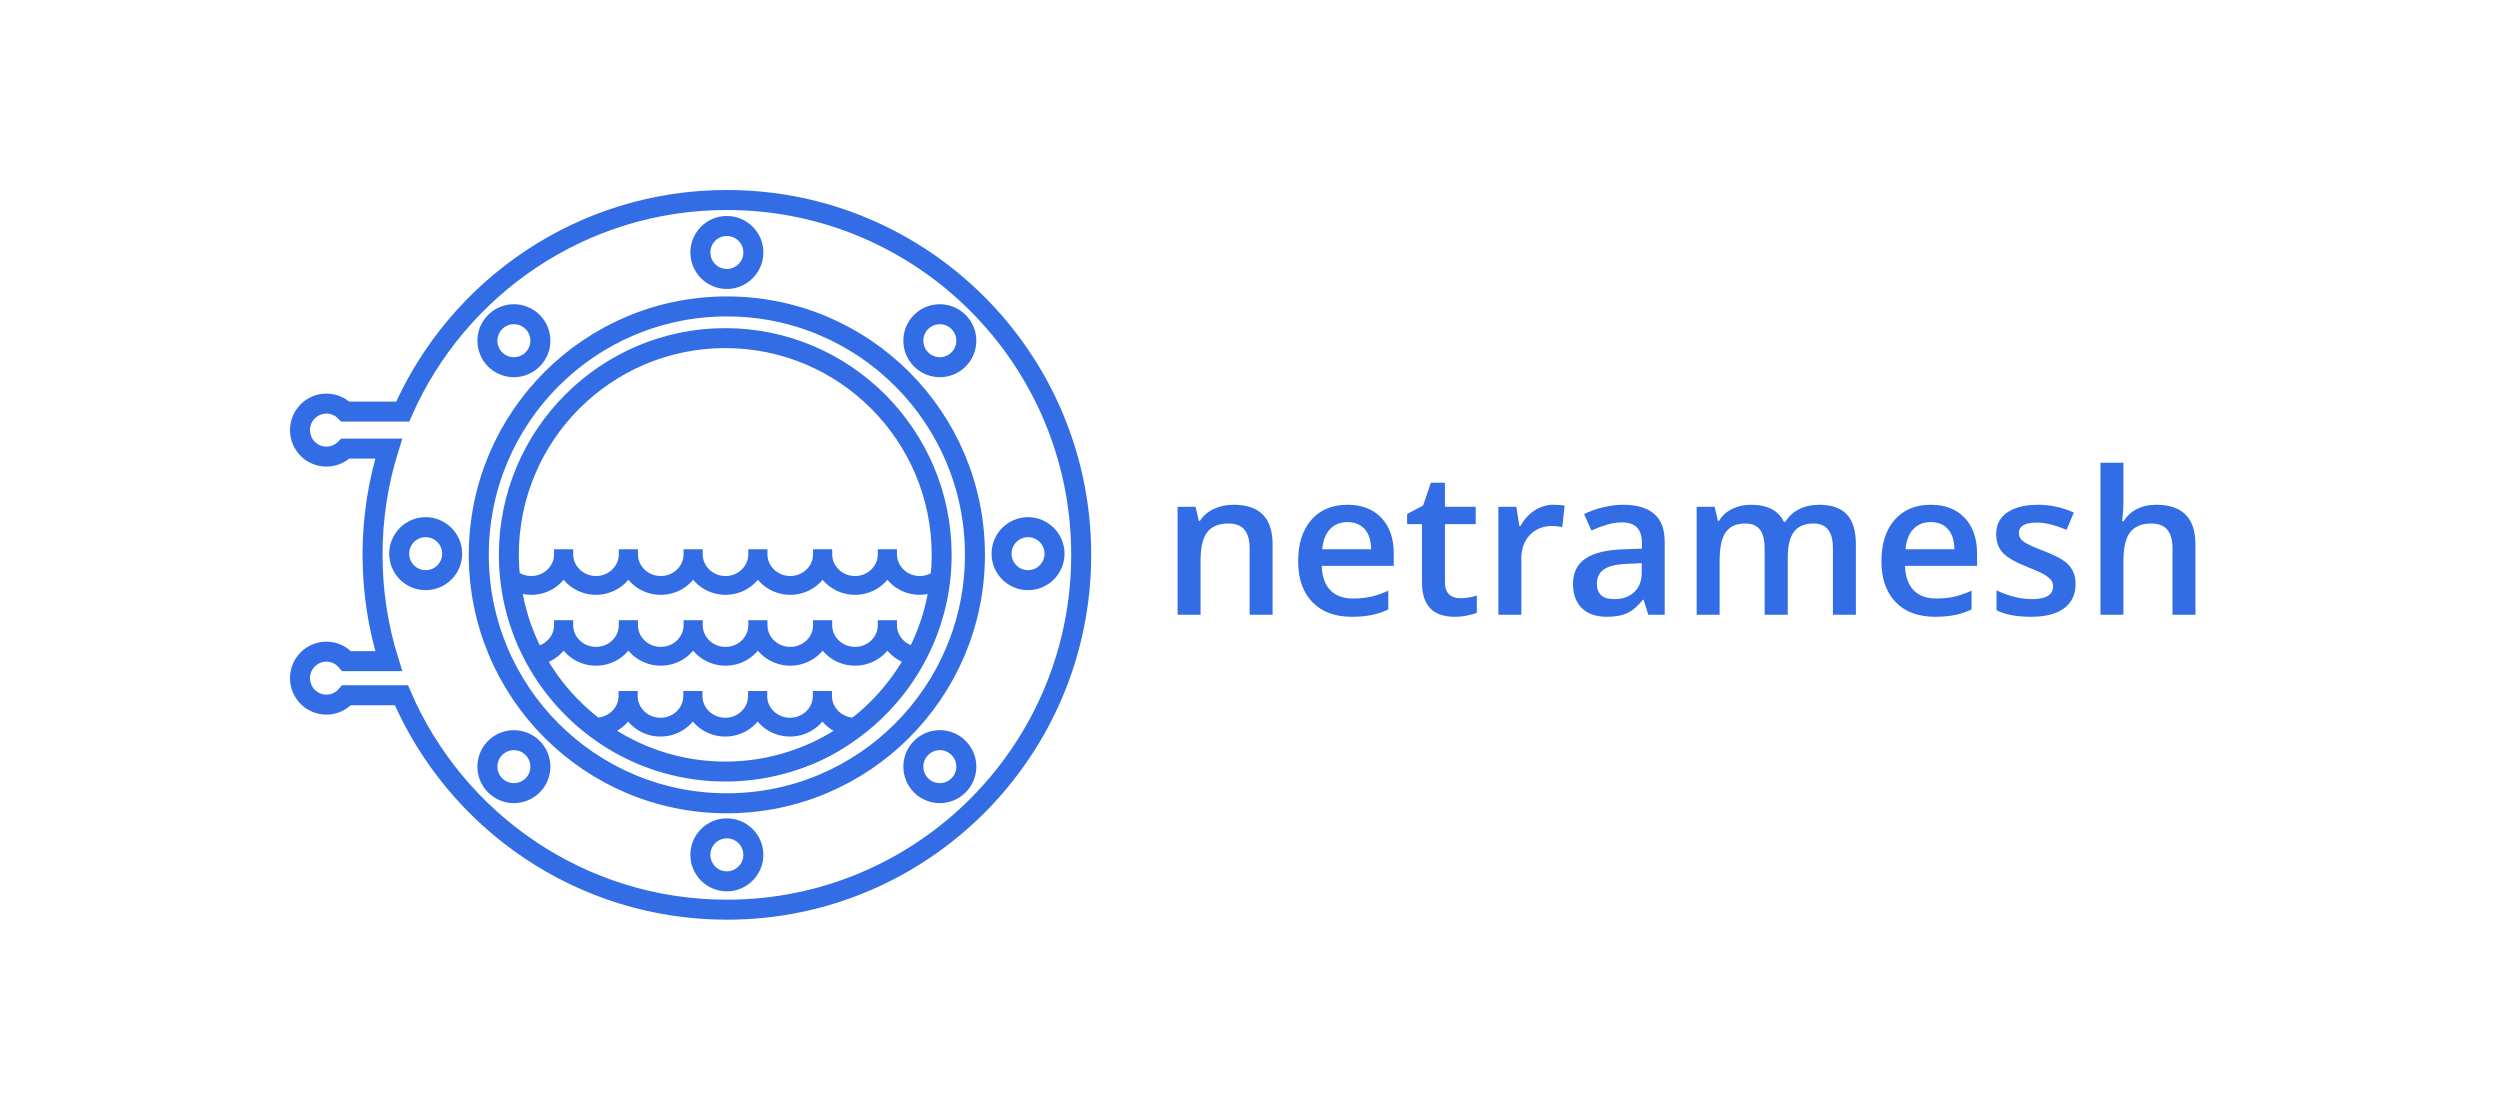
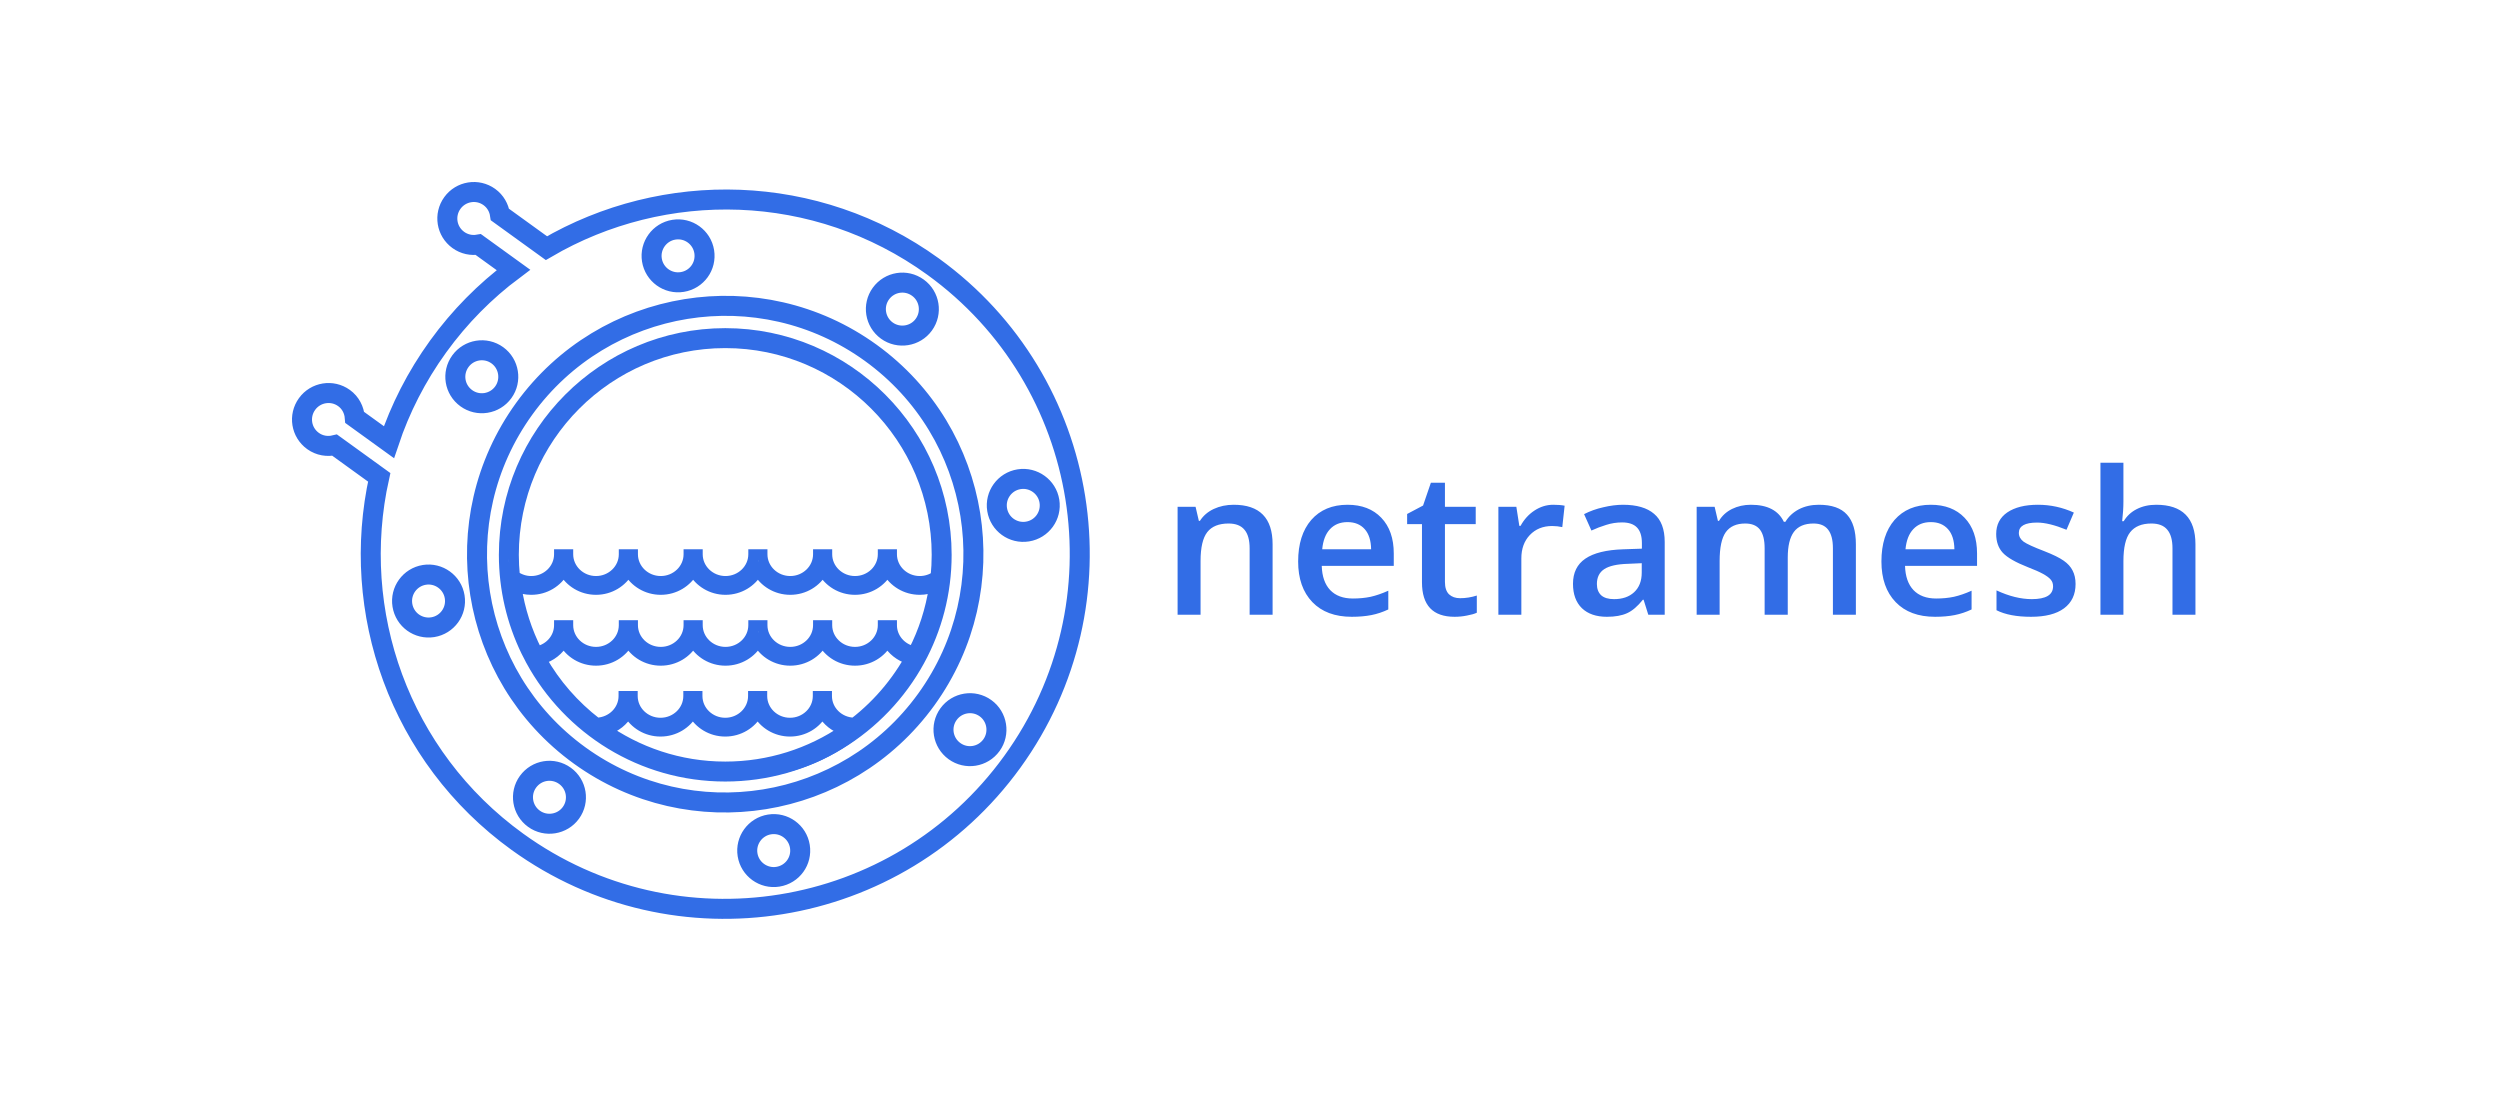
<svg xmlns="http://www.w3.org/2000/svg" style="isolation:isolate" viewBox="0 0 250 110" width="250" height="110">
  <defs>
-     <clipPath id="_clipPath_gedwu1esyRJFpoOjzhRTr7itoMGDwVin">
+     <clipPath id="_clipPath_k7heaXqJPBfzQLJ5CenzCCygL1WnTeNB">
      <rect width="250" height="110" />
    </clipPath>
  </defs>
-   <g clip-path="url(#_clipPath_gedwu1esyRJFpoOjzhRTr7itoMGDwVin)">
-     <path d=" M 102.807 58.015 C 101.338 58.015 100.157 56.836 100.157 55.365 C 100.157 53.91 101.338 52.717 102.807 52.717 C 104.262 52.717 105.453 53.91 105.453 55.365 C 105.453 56.836 104.262 58.015 102.807 58.015 Z  M 72.688 80.328 C 58.985 80.328 47.879 69.205 47.879 55.484 C 47.879 41.763 58.985 30.642 72.688 30.642 C 86.387 30.642 97.494 41.763 97.494 55.484 C 97.494 69.205 86.387 80.328 72.688 80.328 Z  M 95.854 78.539 C 95.338 79.054 94.66 79.312 93.981 79.312 C 93.304 79.312 92.626 79.056 92.108 78.537 C 91.078 77.508 91.08 75.822 92.109 74.793 C 92.628 74.273 93.307 74.015 93.984 74.015 C 94.662 74.015 95.34 74.275 95.856 74.791 C 96.893 75.83 96.895 77.498 95.854 78.539 Z  M 72.688 88.133 C 71.217 88.133 70.037 86.941 70.037 85.486 C 70.037 84.017 71.217 82.838 72.688 82.838 C 74.144 82.838 75.336 84.017 75.336 85.486 C 75.336 86.941 74.144 88.133 72.688 88.133 Z  M 53.264 78.537 C 52.744 79.054 52.067 79.314 51.39 79.314 C 50.713 79.314 50.035 79.054 49.516 78.535 C 48.486 77.506 48.479 75.828 49.516 74.789 C 50.03 74.275 50.708 74.017 51.387 74.017 C 52.066 74.017 52.745 74.275 53.26 74.791 C 54.301 75.83 54.292 77.508 53.264 78.537 Z  M 49.516 32.199 C 50.034 31.679 50.712 31.422 51.389 31.422 C 52.067 31.422 52.744 31.681 53.26 32.197 C 54.299 33.234 54.299 34.904 53.26 35.943 C 52.744 36.459 52.066 36.719 51.387 36.719 C 50.71 36.719 50.032 36.461 49.514 35.943 C 48.484 34.914 48.484 33.228 49.516 32.199 Z  M 72.688 22.599 C 74.144 22.599 75.336 23.781 75.336 25.25 C 75.336 26.705 74.144 27.896 72.688 27.896 C 71.217 27.896 70.037 26.705 70.037 25.25 C 70.037 23.781 71.217 22.599 72.688 22.599 Z  M 92.111 32.195 C 92.625 31.681 93.304 31.424 93.982 31.424 C 94.66 31.424 95.34 31.681 95.855 32.197 C 96.895 33.236 96.887 34.912 95.858 35.941 C 95.338 36.461 94.661 36.72 93.984 36.72 C 93.308 36.72 92.63 36.461 92.109 35.941 C 91.08 34.912 91.072 33.234 92.111 32.195 Z  M 42.569 58.015 C 41.101 58.015 39.92 56.836 39.92 55.365 C 39.92 53.91 41.101 52.717 42.569 52.717 C 44.025 52.717 45.216 53.91 45.216 55.365 C 45.216 56.836 44.025 58.015 42.569 58.015 Z  M 72.688 20 C 58.209 20 45.767 28.699 40.269 41.16 L 34.536 41.16 C 34.055 40.668 33.387 40.359 32.649 40.359 C 31.18 40.359 30 41.551 30 43.008 C 30 44.478 31.18 45.658 32.649 45.658 C 33.388 45.658 34.058 45.351 34.539 44.857 L 38.872 44.857 C 37.822 48.213 37.254 51.782 37.254 55.484 C 37.254 59.186 37.822 62.756 38.872 66.111 L 34.657 66.111 C 34.171 65.539 33.454 65.164 32.649 65.164 C 31.18 65.164 30 66.357 30 67.812 C 30 69.283 31.18 70.463 32.649 70.463 C 33.45 70.463 34.163 70.097 34.65 69.529 L 40.144 69.529 C 45.577 82.139 58.1 90.969 72.688 90.969 C 92.254 90.969 108.119 75.082 108.119 55.484 C 108.119 35.885 92.254 20 72.688 20 Z " fill="rgb(255,255,255)" vector-effect="non-scaling-stroke" stroke-width="2" stroke="rgb(50,109,230)" stroke-linejoin="miter" stroke-linecap="square" stroke-miterlimit="3" />
+   <g clip-path="url(#_clipPath_k7heaXqJPBfzQLJ5CenzCCygL1WnTeNB)">
+     <path d=" M 95.45 75.114 C 94.259 74.253 93.993 72.606 94.854 71.414 C 95.707 70.235 97.363 69.96 98.553 70.821 C 99.733 71.673 99.999 73.338 99.146 74.517 C 98.285 75.709 96.629 75.967 95.45 75.114 Z  M 57.968 75.551 C 46.863 67.523 44.379 52.002 52.418 40.883 C 60.457 29.763 75.972 27.257 87.078 35.285 C 98.179 43.311 100.665 58.831 92.627 69.95 C 84.588 81.07 69.07 83.577 57.968 75.551 Z  M 77.79 87.673 C 77.071 87.789 76.37 87.6 75.82 87.203 C 75.271 86.806 74.872 86.201 74.756 85.477 C 74.524 84.04 75.513 82.675 76.95 82.444 C 77.675 82.326 78.377 82.515 78.925 82.912 C 79.475 83.309 79.872 83.917 79.988 84.637 C 80.22 86.087 79.244 87.44 77.79 87.673 Z  M 53.396 81.876 C 52.204 81.015 51.946 79.357 52.798 78.178 C 53.659 76.988 55.306 76.724 56.498 77.585 C 57.678 78.438 57.953 80.092 57.092 81.283 C 56.24 82.462 54.576 82.729 53.396 81.876 Z  M 43.276 62.72 C 42.552 62.834 41.851 62.648 41.302 62.252 C 40.754 61.855 40.357 61.247 40.24 60.523 C 40.008 59.085 40.986 57.721 42.435 57.487 C 43.152 57.371 43.853 57.559 44.403 57.957 C 44.953 58.355 45.353 58.962 45.468 59.682 C 45.703 61.134 44.712 62.488 43.276 62.72 Z  M 67.387 22.971 C 68.111 22.853 68.811 23.042 69.36 23.439 C 69.909 23.836 70.306 24.443 70.422 25.163 C 70.656 26.612 69.678 27.966 68.227 28.199 C 67.507 28.315 66.805 28.128 66.255 27.731 C 65.706 27.334 65.308 26.728 65.191 26.004 C 64.96 24.567 65.947 23.201 67.387 22.971 Z  M 91.79 28.767 C 92.97 29.62 93.243 31.276 92.382 32.467 C 91.53 33.646 89.866 33.913 88.686 33.06 C 87.494 32.198 87.236 30.541 88.088 29.362 C 88.949 28.172 90.598 27.905 91.79 28.767 Z  M 101.908 47.923 C 102.626 47.807 103.327 47.997 103.876 48.394 C 104.426 48.791 104.826 49.398 104.941 50.118 C 105.175 51.569 104.187 52.923 102.75 53.154 C 102.024 53.271 101.324 53.084 100.775 52.687 C 100.227 52.291 99.83 51.684 99.712 50.958 C 99.481 49.521 100.458 48.156 101.908 47.923 Z  M 46.632 39.823 C 45.442 38.963 45.176 37.316 46.038 36.123 C 46.89 34.944 48.546 34.669 49.736 35.529 C 50.916 36.382 51.182 38.047 50.33 39.226 C 49.468 40.418 47.812 40.676 46.632 39.823 Z  M 93.312 26.661 C 81.578 18.178 66.399 17.938 54.643 24.816 L 49.997 21.457 C 49.895 20.777 49.535 20.135 48.937 19.703 C 47.746 18.842 46.092 19.117 45.238 20.297 C 44.377 21.489 44.642 23.136 45.832 23.997 C 46.431 24.43 47.154 24.574 47.833 24.455 L 51.345 26.994 C 48.528 29.098 45.976 31.658 43.807 34.658 C 41.639 37.658 40.007 40.884 38.893 44.218 L 35.477 41.749 C 35.418 41 35.057 40.276 34.404 39.805 C 33.214 38.944 31.559 39.22 30.706 40.399 C 29.844 41.591 30.109 43.239 31.3 44.099 C 31.949 44.568 32.741 44.69 33.469 44.515 L 37.921 47.733 C 34.936 61.136 39.912 75.628 51.734 84.175 C 67.591 95.638 89.756 92.057 101.237 76.175 C 112.72 60.292 109.169 38.124 93.312 26.661 Z " fill="rgb(255,255,255)" vector-effect="non-scaling-stroke" stroke-width="2" stroke="rgb(50,109,230)" stroke-linejoin="miter" stroke-linecap="square" stroke-miterlimit="3" />
    <path d=" M 84.421 72.987 C 84.751 72.761 85.064 72.511 85.381 72.267 C 83.893 72.219 82.696 71.047 82.696 69.605 C 82.696 69.605 82.696 69.605 82.696 69.603 L 81.781 69.603 C 81.781 69.605 81.781 69.605 81.781 69.605 C 81.781 71.078 80.533 72.277 79 72.277 C 77.468 72.277 76.221 71.078 76.22 69.605 C 76.22 69.605 76.221 69.605 76.221 69.603 L 76.22 69.603 L 75.307 69.603 C 75.307 69.605 75.307 69.605 75.307 69.605 C 75.305 71.078 74.059 72.277 72.526 72.277 C 70.993 72.277 69.746 71.078 69.745 69.605 C 69.745 69.605 69.745 69.605 69.745 69.603 L 68.831 69.603 C 68.831 69.605 68.831 69.605 68.831 69.605 C 68.83 71.078 67.583 72.277 66.051 72.277 C 64.518 72.277 63.271 71.078 63.27 69.605 C 63.27 69.605 63.27 69.605 63.27 69.603 L 62.357 69.603 L 62.356 69.603 C 62.356 69.605 62.356 69.605 62.356 69.605 C 62.356 71.047 61.157 72.219 59.67 72.268 C 57.433 70.547 55.548 68.397 54.146 65.928 L 54.146 65.928 C 55.103 65.659 55.896 65.023 56.363 64.193 C 56.988 65.304 58.197 66.068 59.601 66.068 C 61.003 66.068 62.212 65.304 62.837 64.193 C 63.462 65.304 64.671 66.068 66.075 66.068 C 67.48 66.068 68.689 65.304 69.314 64.193 C 69.939 65.304 71.148 66.068 72.55 66.068 C 73.954 66.068 75.163 65.304 75.788 64.193 C 76.413 65.304 77.622 66.068 79.025 66.068 C 80.429 66.068 81.638 65.304 82.263 64.193 C 82.888 65.304 84.097 66.068 85.501 66.068 C 86.906 66.068 88.113 65.304 88.738 64.193 C 89.199 65.011 89.976 65.637 90.913 65.913 L 90.914 65.913 C 89.312 68.738 87.091 71.164 84.421 72.987 Z  M 60.254 72.706 C 60.385 72.803 60.51 72.906 60.645 72.998 C 61.579 72.721 62.354 72.094 62.813 71.279 C 63.438 72.39 64.647 73.156 66.051 73.156 C 67.454 73.156 68.663 72.39 69.288 71.279 C 69.913 72.39 71.122 73.156 72.526 73.156 C 73.93 73.156 75.138 72.39 75.763 71.279 C 76.389 72.39 77.597 73.156 79 73.156 C 80.405 73.156 81.614 72.39 82.239 71.279 C 82.697 72.094 83.472 72.72 84.406 72.998 C 81.02 75.306 76.931 76.658 72.527 76.658 C 67.945 76.658 63.717 75.184 60.254 72.706 Z  M 72.527 34.31 C 84.202 34.31 93.669 43.789 93.669 55.484 C 93.669 56.206 93.632 56.918 93.561 57.621 L 93.561 57.621 C 93.111 57.923 92.566 58.103 91.976 58.103 C 90.443 58.103 89.197 56.904 89.195 55.431 C 89.195 55.431 89.195 55.431 89.195 55.429 L 88.281 55.429 C 88.281 55.431 88.281 55.431 88.281 55.431 C 88.281 56.904 87.032 58.103 85.501 58.103 C 83.968 58.103 82.72 56.904 82.72 55.431 C 82.72 55.431 82.72 55.431 82.72 55.429 L 81.806 55.429 C 81.806 55.431 81.806 55.431 81.806 55.431 C 81.806 56.904 80.558 58.103 79.025 58.103 C 77.493 58.103 76.245 56.904 76.245 55.431 C 76.245 55.431 76.245 55.431 76.245 55.429 L 75.331 55.429 C 75.331 55.431 75.331 55.431 75.331 55.431 C 75.329 56.904 74.083 58.103 72.55 58.103 C 71.019 58.103 69.771 56.904 69.771 55.431 C 69.771 55.431 69.771 55.431 69.771 55.429 L 68.857 55.429 C 68.857 55.431 68.857 55.431 68.857 55.431 C 68.855 56.904 67.609 58.103 66.075 58.103 C 64.542 58.103 63.296 56.904 63.294 55.431 C 63.294 55.431 63.294 55.431 63.294 55.429 L 62.382 55.429 L 62.38 55.429 C 62.38 55.431 62.38 55.431 62.38 55.431 C 62.38 56.904 61.132 58.103 59.601 58.103 C 58.068 58.103 56.822 56.904 56.82 55.431 C 56.82 55.431 56.82 55.431 56.82 55.429 L 55.906 55.429 C 55.906 55.431 55.906 55.431 55.906 55.431 C 55.906 56.904 54.657 58.103 53.124 58.103 C 52.51 58.103 51.948 57.904 51.488 57.579 C 51.42 56.889 51.382 56.191 51.382 55.484 C 51.382 43.789 60.847 34.31 72.527 34.31 Z  M 88.281 62.517 C 88.281 62.517 88.281 62.517 88.281 62.519 C 88.281 63.992 87.032 65.189 85.501 65.189 C 83.968 65.189 82.72 63.992 82.72 62.519 C 82.72 62.517 82.72 62.517 82.72 62.517 L 81.806 62.517 C 81.806 62.517 81.806 62.517 81.806 62.519 C 81.806 63.992 80.558 65.189 79.025 65.189 C 77.493 65.189 76.245 63.992 76.245 62.519 C 76.245 62.517 76.245 62.517 76.245 62.517 L 75.331 62.517 C 75.331 62.517 75.331 62.517 75.331 62.519 C 75.329 63.992 74.083 65.189 72.55 65.189 C 71.019 65.189 69.771 63.992 69.771 62.519 C 69.771 62.517 69.771 62.517 69.771 62.517 L 68.857 62.517 C 68.857 62.517 68.857 62.517 68.857 62.519 C 68.855 63.992 67.609 65.189 66.075 65.189 C 64.542 65.189 63.296 63.992 63.294 62.519 C 63.294 62.517 63.294 62.517 63.294 62.517 L 62.382 62.517 L 62.38 62.517 C 62.38 62.517 62.38 62.517 62.38 62.519 C 62.38 63.992 61.132 65.189 59.601 65.189 C 58.068 65.189 56.822 63.992 56.82 62.519 C 56.82 62.517 56.82 62.517 56.82 62.517 L 55.906 62.517 C 55.906 62.517 55.906 62.517 55.906 62.519 C 55.906 63.797 54.966 64.864 53.716 65.125 L 53.716 65.125 C 52.699 63.138 51.995 60.97 51.649 58.681 C 52.099 58.875 52.598 58.982 53.124 58.982 C 54.529 58.982 55.738 58.217 56.363 57.105 C 56.988 58.217 58.197 58.982 59.601 58.982 C 61.003 58.982 62.212 58.217 62.837 57.105 C 63.462 58.217 64.671 58.982 66.075 58.982 C 67.48 58.982 68.689 58.217 69.314 57.105 C 69.939 58.217 71.148 58.982 72.55 58.982 C 73.954 58.982 75.163 58.217 75.788 57.105 C 76.413 58.217 77.622 58.982 79.025 58.982 C 80.429 58.982 81.638 58.217 82.263 57.105 C 82.888 58.217 84.097 58.982 85.501 58.982 C 86.906 58.982 88.113 58.217 88.738 57.105 C 89.365 58.217 90.572 58.982 91.976 58.982 C 92.483 58.982 92.962 58.88 93.4 58.7 C 93.052 60.977 92.352 63.135 91.341 65.112 C 90.114 64.835 89.196 63.781 89.195 62.519 C 89.195 62.517 89.195 62.517 89.195 62.517 L 88.281 62.517 Z  M 91.975 66.065 C 93.689 62.919 94.664 59.313 94.664 55.484 C 94.664 43.261 84.733 33.315 72.527 33.315 C 60.319 33.315 50.387 43.261 50.387 55.484 C 50.387 58.943 51.184 62.219 52.6 65.138 L 52.6 65.138 C 52.619 65.177 52.639 65.213 52.658 65.251 C 52.793 65.524 52.93 65.796 53.075 66.062 C 53.075 66.063 53.076 66.064 53.076 66.065 L 53.076 66.065 C 56.834 72.963 64.143 77.653 72.527 77.653 C 80.908 77.653 88.216 72.964 91.973 66.068 L 91.973 66.068 C 91.974 66.067 91.974 66.066 91.975 66.065 Z " fill="rgb(254,254,254)" vector-effect="non-scaling-stroke" stroke-width="1" stroke="rgb(50,109,230)" stroke-linejoin="miter" stroke-linecap="square" stroke-miterlimit="3" />
    <g transform="matrix(1,0,0,1,116.119,40.099)">
      <text transform="matrix(1,0,0,1,0,21.377)" style="font-family:'Open Sans';font-weight:600;font-size:20px;font-style:normal;fill:#326de6;stroke:none;">netramesh</text>
    </g>
    <path d=" M 67 76.658 Q 53.224 71.882 51 57" fill="none" vector-effect="non-scaling-stroke" stroke-width="1" stroke="rgb(50,109,230)" stroke-linejoin="miter" stroke-linecap="square" stroke-miterlimit="3" />
    <path d=" M 66.075 76.335 Q 82.247 80.566 90.913 67.335" fill="none" vector-effect="non-scaling-stroke" stroke-width="1" stroke="rgb(50,109,230)" stroke-linejoin="miter" stroke-linecap="square" stroke-miterlimit="3" />
    <path d=" M 88.738 69.529 Q 96.408 61.77 93 48" fill="none" vector-effect="non-scaling-stroke" stroke-width="1" stroke="rgb(50,109,230)" stroke-linejoin="miter" stroke-linecap="square" stroke-miterlimit="3" />
    <ellipse vector-effect="non-scaling-stroke" cx="56.363" cy="56.242" rx="0.5" ry="0.758" fill="rgb(50,109,230)" />
    <ellipse vector-effect="non-scaling-stroke" cx="62.794" cy="56.242" rx="0.5" ry="0.758" fill="rgb(50,109,230)" />
    <ellipse vector-effect="non-scaling-stroke" cx="69.363" cy="56.242" rx="0.5" ry="0.758" fill="rgb(50,109,230)" />
    <ellipse vector-effect="non-scaling-stroke" cx="75.363" cy="56.242" rx="0.5" ry="0.758" fill="rgb(50,109,230)" />
    <ellipse vector-effect="non-scaling-stroke" cx="82.363" cy="56.242" rx="0.5" ry="0.758" fill="rgb(50,109,230)" />
    <ellipse vector-effect="non-scaling-stroke" cx="88.738" cy="56.242" rx="0.5" ry="0.758" fill="rgb(50,109,230)" />
    <ellipse vector-effect="non-scaling-stroke" cx="56.363" cy="63.242" rx="0.5" ry="0.758" fill="rgb(50,109,230)" />
    <ellipse vector-effect="non-scaling-stroke" cx="62.794" cy="63.242" rx="0.5" ry="0.758" fill="rgb(50,109,230)" />
    <ellipse vector-effect="non-scaling-stroke" cx="69.363" cy="63.242" rx="0.5" ry="0.758" fill="rgb(50,109,230)" />
    <ellipse vector-effect="non-scaling-stroke" cx="75.363" cy="63.242" rx="0.5" ry="0.758" fill="rgb(50,109,230)" />
    <ellipse vector-effect="non-scaling-stroke" cx="82.363" cy="63.242" rx="0.5" ry="0.758" fill="rgb(50,109,230)" />
    <ellipse vector-effect="non-scaling-stroke" cx="88.363" cy="63.242" rx="0.5" ry="0.758" fill="rgb(50,109,230)" />
    <ellipse vector-effect="non-scaling-stroke" cx="62.797" cy="70.387" rx="0.5" ry="0.758" fill="rgb(50,109,230)" />
    <ellipse vector-effect="non-scaling-stroke" cx="69.363" cy="70.242" rx="0.5" ry="0.758" fill="rgb(50,109,230)" />
    <ellipse vector-effect="non-scaling-stroke" cx="75.363" cy="70.242" rx="0.5" ry="0.758" fill="rgb(50,109,230)" />
    <ellipse vector-effect="non-scaling-stroke" cx="82.218" cy="70.229" rx="0.5" ry="0.758" fill="rgb(50,109,230)" />
  </g>
</svg>
